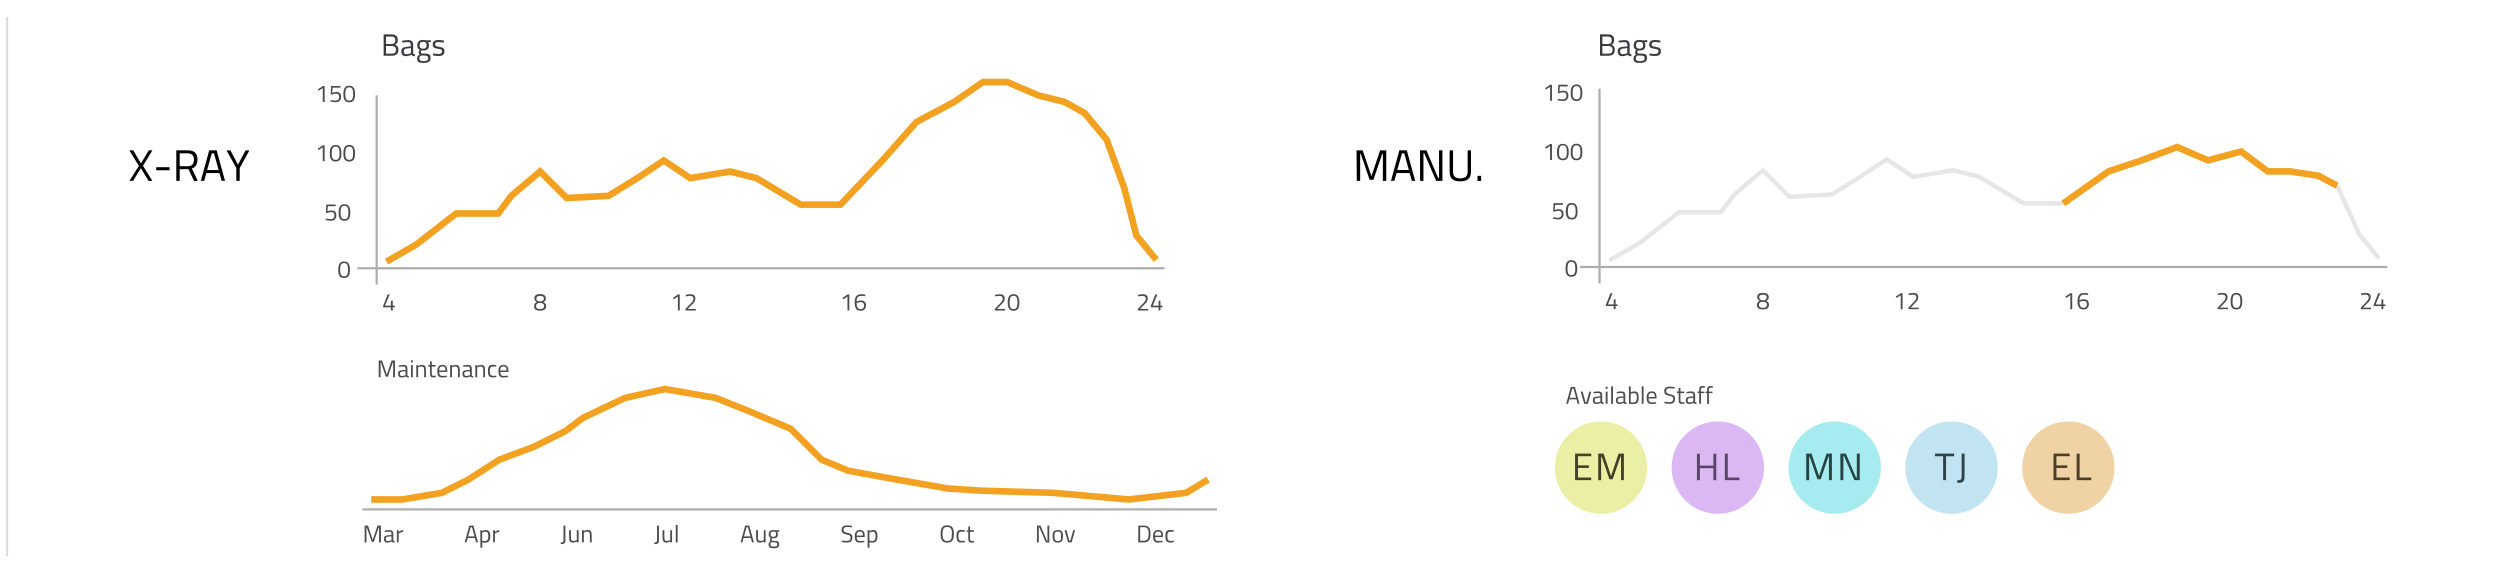
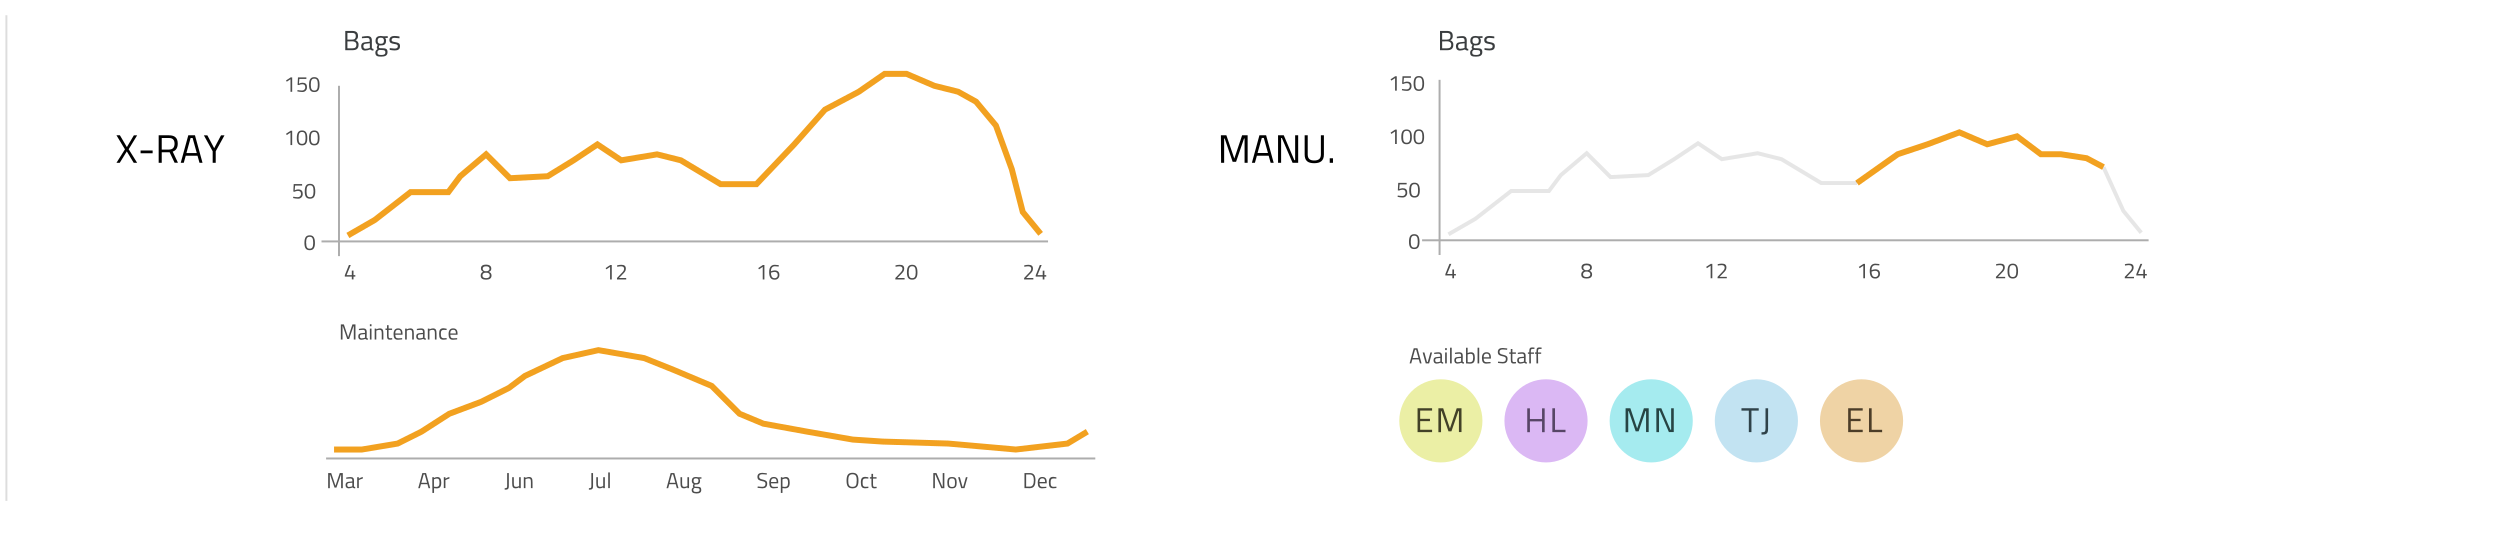
- <svg xmlns="http://www.w3.org/2000/svg" viewBox="0 0 1132 266">
+ <svg xmlns="http://www.w3.org/2000/svg" viewBox="0 0 1132 250">
  <defs>
    <clipPath id="clip-path">
      <rect x="1057.37" y="83.68" width="20.68" height="34.04" fill="none" />
    </clipPath>
    <clipPath id="clip-path-2">
      <rect x="728.24" y="70.89" width="206.04" height="47.86" fill="none" />
    </clipPath>
  </defs>
  <g style="isolation:isolate">
-     <g id="Layer_2" data-name="Layer 2">
+     <g id="Layer_2" style="transform: scale(0.9)" data-name="Layer 2">
      <g id="Layer_5" data-name="Layer 5">
        <rect x="3.22" y="1.91" width="1125.31" height="258.21" fill="rgba(0,0,0,0)" />
      </g>
      <g id="Layer_6" data-name="Layer 6">
        <line x1="3.22" y1="7.66" x2="3.22" y2="252" fill="none" stroke="#ddd" stroke-miterlimit="10" />
      </g>
      <g id="Layer_1-2" data-name="Layer 1">
        <path d="M165.1,238h1.53l2.15,6.43,2.16-6.43h1.53v7.61h-.85v-6.71h-.15l-2.21,6.43h-.95l-2.21-6.43h-.16v6.71h-.84Z" fill="#4c4c4c" />
        <path d="M178.08,244.56c0,.32.28.44.63.48l0,.65a1.69,1.69,0,0,1-1.31-.44,5.62,5.62,0,0,1-2,.44c-1,0-1.55-.57-1.55-1.68s.55-1.52,1.69-1.63l1.72-.17v-.47c0-.77-.33-1-1-1s-2.08.14-2.08.14l0-.63a13.44,13.44,0,0,1,2.16-.24c1.24,0,1.77.57,1.77,1.77ZM175.63,243c-.68.07-.94.39-.94,1s.27,1,.84,1a5.81,5.81,0,0,0,1.72-.34v-1.82Z" fill="#4c4c4c" />
        <path d="M179.71,240.08h.81v.75a6.27,6.27,0,0,1,2-.87v.83a8,8,0,0,0-2,.75v4h-.82Z" fill="#4c4c4c" />
        <path d="M212.5,238h1.85l2.09,7.61h-.84l-.55-2h-3.26l-.55,2h-.83Zm-.52,4.89h2.88l-1.15-4.17h-.57Z" fill="#4c4c4c" />
        <path d="M217.49,240.08h.82v.4A3.69,3.69,0,0,1,220,240c1.38,0,2,.85,2,2.79,0,2.16-.71,2.93-2.4,2.93a7.37,7.37,0,0,1-1.23-.12V248h-.83Zm.83,1.07v3.7a7.12,7.12,0,0,0,1.18.12c1.21,0,1.61-.62,1.61-2.21s-.47-2-1.28-2A3.57,3.57,0,0,0,218.32,241.15Z" fill="#4c4c4c" />
        <path d="M223.29,240.08h.81v.75a6.25,6.25,0,0,1,2-.87v.83a8,8,0,0,0-2,.75v4h-.82Z" fill="#4c4c4c" />
        <path d="M256,244.54c0,1.65-.64,1.83-2.09,1.83v-.76c1,0,1.24-.06,1.24-1.2V238H256Z" fill="#4c4c4c" />
        <path d="M262,240.08v5.5h-.83v-.38a3.71,3.71,0,0,1-1.63.49c-1.54,0-1.86-.72-1.86-2.74v-2.87h.83v2.86c0,1.52.13,2,1.15,2a3.37,3.37,0,0,0,1.51-.4v-4.47Z" fill="#4c4c4c" />
        <path d="M263.54,245.58v-5.5h.81v.38a4.21,4.21,0,0,1,1.71-.49c1.52,0,1.86.75,1.86,2.71v2.9h-.82V242.7c0-1.45-.16-2-1.18-2a3.83,3.83,0,0,0-1.56.4v4.47Z" fill="#4c4c4c" />
        <path d="M298.37,244.54c0,1.65-.64,1.83-2.09,1.83v-.76c1,0,1.24-.06,1.24-1.2V238h.84Z" fill="#4c4c4c" />
        <path d="M304.31,240.08v5.5h-.83v-.38a3.7,3.7,0,0,1-1.62.49c-1.55,0-1.86-.72-1.86-2.74v-2.87h.82v2.86c0,1.52.13,2,1.16,2a3.35,3.35,0,0,0,1.5-.4v-4.47Z" fill="#4c4c4c" />
        <path d="M306,237.68h.82v7.9H306Z" fill="#4c4c4c" />
        <path d="M337.42,238h1.85l2.09,7.61h-.84l-.55-2h-3.26l-.54,2h-.84Zm-.52,4.89h2.88l-1.15-4.17h-.57Z" fill="#4c4c4c" />
        <path d="M346.67,240.08v5.5h-.83v-.38a3.7,3.7,0,0,1-1.62.49c-1.54,0-1.86-.72-1.86-2.74v-2.87h.82v2.86c0,1.52.13,2,1.16,2a3.35,3.35,0,0,0,1.5-.4v-4.47Z" fill="#4c4c4c" />
        <path d="M348,246.5c0-.63.3-.93.87-1.36a.89.89,0,0,1-.31-.76,3.51,3.51,0,0,1,.38-.87,1.59,1.59,0,0,1-.87-1.66c0-1.35.83-1.88,2.05-1.88a5.91,5.91,0,0,1,1.15.14l1.63,0v.7l-1.05,0a1.43,1.43,0,0,1,.36,1.1c0,1.43-.71,1.86-2.12,1.86a5.09,5.09,0,0,1-.54,0,3.22,3.22,0,0,0-.2.62c0,.44.09.51,1.34.51,1.56,0,2.12.31,2.12,1.62s-.89,1.75-2.44,1.75C348.64,248.17,348,247.78,348,246.5Zm1.43-1c-.46.34-.61.54-.61,1,0,.76.31,1,1.56,1s1.59-.29,1.59-1-.35-.92-1.35-.92C350.24,245.53,349.44,245.47,349.44,245.47Zm2-3.62c0-.87-.34-1.21-1.27-1.21s-1.23.34-1.23,1.21.38,1.2,1.23,1.2S351.4,242.72,351.4,241.85Z" fill="#4c4c4c" />
        <path d="M385.75,238.78s-1.53-.19-2.17-.19c-1.08,0-1.65.39-1.65,1.25s.53,1.15,1.86,1.45c1.51.34,2.19.71,2.19,2.05,0,1.68-.93,2.34-2.44,2.34a20.26,20.26,0,0,1-2.41-.24l.09-.71s1.5.2,2.28.2c1.08,0,1.63-.47,1.63-1.53,0-.86-.45-1.1-1.7-1.34-1.57-.34-2.36-.72-2.36-2.17s1-2,2.45-2a19,19,0,0,1,2.3.22Z" fill="#4c4c4c" />
        <path d="M391.35,244.87l0,.64a18.93,18.93,0,0,1-2.15.18c-1.64,0-2.18-1-2.18-2.83,0-2.09.91-2.89,2.3-2.89s2.21.77,2.21,2.57l0,.63h-3.63c0,1.18.36,1.79,1.44,1.79C390.16,245,391.35,244.87,391.35,244.87Zm-.61-2.36c0-1.36-.42-1.85-1.39-1.85s-1.46.52-1.47,1.85Z" fill="#4c4c4c" />
        <path d="M392.85,240.08h.81v.4a3.74,3.74,0,0,1,1.65-.51c1.39,0,2,.85,2,2.79,0,2.16-.71,2.93-2.4,2.93a7.66,7.66,0,0,1-1.24-.12V248h-.82Zm.82,1.07v3.7a7.41,7.41,0,0,0,1.19.12c1.21,0,1.61-.62,1.61-2.21s-.47-2-1.28-2A3.64,3.64,0,0,0,393.67,241.15Z" fill="#4c4c4c" />
        <path d="M425.91,241.81c0-2.51.64-3.95,3-3.95s3,1.42,3,3.95-.65,3.88-3,3.88S425.91,244.36,425.91,241.81Zm5.13,0c0-2.06-.39-3.2-2.13-3.2s-2.14,1.13-2.14,3.2.38,3.13,2.14,3.13S431,244,431,241.81Z" fill="#4c4c4c" />
        <path d="M436.88,240.13l0,.67s-.88-.09-1.3-.09c-1.26,0-1.6.55-1.6,2,0,1.63.25,2.22,1.61,2.22.42,0,1.3-.1,1.3-.1l0,.69a14.9,14.9,0,0,1-1.52.15c-1.75,0-2.27-.8-2.27-3,0-2,.65-2.76,2.29-2.76A13.17,13.17,0,0,1,436.88,240.13Z" fill="#4c4c4c" />
        <path d="M439.23,240.79v2.63c0,1.2.07,1.54.79,1.54.31,0,1-.06,1-.06l.05.68a9.51,9.51,0,0,1-1.12.12c-1.13,0-1.52-.43-1.52-2v-2.9h-.78v-.71h.78V238.4h.82v1.68H441v.71Z" fill="#4c4c4c" />
        <path d="M469.56,238h1.58l2.92,6.86h.23V238h.83v7.61h-1.55l-3-6.87h-.21v6.87h-.84Z" fill="#4c4c4c" />
        <path d="M481.32,242.76c0,2-.5,2.93-2.36,2.93s-2.35-.92-2.35-2.93S477.22,240,479,240,481.32,240.87,481.32,242.76Zm-.85,0c0-1.53-.33-2.08-1.51-2.08s-1.51.55-1.51,2.08S477.66,245,479,245,480.47,244.33,480.47,242.76Z" fill="#4c4c4c" />
        <path d="M482.92,240.08l1.29,4.79h.41l1.33-4.79h.84l-1.55,5.5h-1.65l-1.55-5.5Z" fill="#4c4c4c" />
        <path d="M515.42,245.58V238h2.71c2.22,0,2.82,1.54,2.82,3.69s-.57,3.92-2.82,3.92Zm2.71-6.87h-1.87v6.12h1.87c1.59,0,2-1.52,2-3.17S519.72,238.71,518.13,238.71Z" fill="#4c4c4c" />
        <path d="M526.43,244.87l0,.64a18.67,18.67,0,0,1-2.15.18c-1.63,0-2.17-1-2.17-2.83,0-2.09.9-2.89,2.3-2.89s2.21.77,2.21,2.57l0,.63H523c0,1.18.37,1.79,1.44,1.79C525.23,245,526.43,244.87,526.43,244.87Zm-.62-2.36c0-1.36-.42-1.85-1.38-1.85s-1.47.52-1.48,1.85Z" fill="#4c4c4c" />
        <path d="M531.48,240.13l0,.67s-.88-.09-1.29-.09c-1.27,0-1.61.55-1.61,2,0,1.63.25,2.22,1.62,2.22.41,0,1.29-.1,1.29-.1l0,.69a15.21,15.21,0,0,1-1.53.15c-1.75,0-2.27-.8-2.27-3,0-2,.65-2.76,2.29-2.76A13.14,13.14,0,0,1,531.48,240.13Z" fill="#4c4c4c" />
        <path d="M171.48,163.21H173l2.16,6.44,2.15-6.44h1.53v7.62H178v-6.71h-.15l-2.21,6.43h-.95l-2.21-6.43h-.15v6.71h-.85Z" fill="#4c4c4c" />
        <path d="M184.46,169.8c0,.32.29.44.64.49l0,.65a1.67,1.67,0,0,1-1.31-.44,5.62,5.62,0,0,1-2,.44c-1,0-1.55-.58-1.55-1.69s.55-1.52,1.68-1.63l1.73-.16V167c0-.77-.33-1.05-1-1.05s-2.08.14-2.08.14l0-.62a12.93,12.93,0,0,1,2.16-.25c1.24,0,1.77.58,1.77,1.78ZM182,168.24c-.67.07-.94.39-.94,1s.28,1,.84,1a5.91,5.91,0,0,0,1.73-.34v-1.81Z" fill="#4c4c4c" />
        <path d="M186.09,163.13h.82v1h-.82Zm0,2.19h.82v5.51h-.82Z" fill="#4c4c4c" />
        <path d="M188.5,170.83v-5.51h.81v.39a4.15,4.15,0,0,1,1.71-.5c1.52,0,1.86.75,1.86,2.71v2.91h-.82v-2.89c0-1.45-.16-2-1.19-2a3.75,3.75,0,0,0-1.55.41v4.47Z" fill="#4c4c4c" />
        <path d="M195.5,166v2.63c0,1.2.08,1.54.8,1.54.3,0,1-.07,1-.07l.05.69a9.79,9.79,0,0,1-1.12.12c-1.13,0-1.52-.43-1.52-2V166h-.78v-.72h.78v-1.68h.81v1.68h1.75V166Z" fill="#4c4c4c" />
        <path d="M202.33,170.11l0,.65a18.93,18.93,0,0,1-2.15.18c-1.64,0-2.18-1-2.18-2.83,0-2.09.91-2.9,2.3-2.9s2.21.77,2.21,2.58l0,.63h-3.63c0,1.17.36,1.79,1.44,1.79C201.13,170.21,202.33,170.11,202.33,170.11Zm-.62-2.35c0-1.37-.42-1.85-1.39-1.85s-1.46.52-1.47,1.85Z" fill="#4c4c4c" />
        <path d="M203.82,170.83v-5.51h.81v.39a4.21,4.21,0,0,1,1.71-.5c1.52,0,1.86.75,1.86,2.71v2.91h-.82v-2.89c0-1.45-.16-2-1.18-2a3.69,3.69,0,0,0-1.55.41v4.47Z" fill="#4c4c4c" />
        <path d="M213.61,169.8c0,.32.29.44.64.49l0,.65a1.67,1.67,0,0,1-1.31-.44,5.62,5.62,0,0,1-2,.44c-1,0-1.55-.58-1.55-1.69s.55-1.52,1.68-1.63l1.73-.16V167c0-.77-.33-1.05-1-1.05s-2.08.14-2.08.14l0-.62a12.93,12.93,0,0,1,2.16-.25c1.24,0,1.77.58,1.77,1.78Zm-2.45-1.56c-.67.07-.94.39-.94,1s.28,1,.84,1a5.91,5.91,0,0,0,1.73-.34v-1.81Z" fill="#4c4c4c" />
        <path d="M215.24,170.83v-5.51h.81v.39a4.15,4.15,0,0,1,1.71-.5c1.52,0,1.86.75,1.86,2.71v2.91h-.82v-2.89c0-1.45-.16-2-1.18-2a3.76,3.76,0,0,0-1.56.41v4.47Z" fill="#4c4c4c" />
        <path d="M224.7,165.38l0,.67s-.88-.1-1.3-.1c-1.27,0-1.61.55-1.61,2s.25,2.22,1.62,2.22c.42,0,1.3-.1,1.3-.1l0,.68a14,14,0,0,1-1.53.16c-1.75,0-2.26-.81-2.26-3,0-2,.64-2.77,2.28-2.77A12.4,12.4,0,0,1,224.7,165.38Z" fill="#4c4c4c" />
        <path d="M230,170.11l0,.65a18.65,18.65,0,0,1-2.14.18c-1.64,0-2.18-1-2.18-2.83,0-2.09.9-2.9,2.3-2.9s2.21.77,2.21,2.58l0,.63h-3.63c0,1.17.36,1.79,1.44,1.79C228.8,170.21,230,170.11,230,170.11Zm-.62-2.35c0-1.37-.41-1.85-1.38-1.85s-1.46.52-1.48,1.85Z" fill="#4c4c4c" />
        <path d="M177.22,15.56c1.89,0,2.89.74,2.89,2.46a2.13,2.13,0,0,1-1.25,2.23,2.12,2.12,0,0,1,1.54,2.28c0,2-1.17,2.72-3,2.72h-3.69V15.56Zm-2.43,1v3.35h2.49c1.22,0,1.72-.58,1.72-1.74s-.59-1.61-1.82-1.61Zm0,4.28V24.3h2.57c1.18,0,1.95-.38,1.95-1.81s-1.28-1.7-2-1.7Z" fill="#3a3d3f" />
        <path d="M187.09,24c0,.4.37.56.82.61l0,.83a2.13,2.13,0,0,1-1.66-.56,7.17,7.17,0,0,1-2.53.56c-1.27,0-2-.73-2-2.14s.7-1.94,2.14-2.08L186,21v-.6c0-1-.42-1.33-1.26-1.33s-2.65.18-2.65.18l0-.8a17.4,17.4,0,0,1,2.75-.3c1.58,0,2.25.72,2.25,2.25ZM184,22c-.86.08-1.19.49-1.19,1.26s.35,1.29,1.06,1.29a7.32,7.32,0,0,0,2.2-.44V21.76Z" fill="#3a3d3f" />
        <path d="M188.85,26.43c0-.82.38-1.19,1.11-1.74a1.15,1.15,0,0,1-.39-1,4.58,4.58,0,0,1,.47-1.1,2.05,2.05,0,0,1-1.1-2.12c0-1.72,1.06-2.39,2.62-2.39a7.22,7.22,0,0,1,1.45.18l2.08-.06v.9l-1.33,0a1.85,1.85,0,0,1,.46,1.4c0,1.82-.91,2.37-2.7,2.37a5.51,5.51,0,0,1-.69-.06,4.27,4.27,0,0,0-.25.8c0,.56.11.65,1.69.65,2,0,2.7.39,2.7,2s-1.13,2.23-3.1,2.23C189.65,28.54,188.85,28.05,188.85,26.43Zm1.82-1.32c-.58.43-.78.69-.78,1.23,0,1,.41,1.32,2,1.32,1.4,0,2-.38,2-1.3s-.45-1.18-1.72-1.18C191.7,25.18,190.67,25.11,190.67,25.11Zm2.5-4.61c0-1.11-.44-1.54-1.61-1.54S190,19.39,190,20.5s.47,1.53,1.57,1.53S193.17,21.61,193.17,20.5Z" fill="#3a3d3f" />
        <path d="M201,19.27a22.51,22.51,0,0,0-2.45-.23c-.87,0-1.53.24-1.53,1.07,0,.66.34.84,1.82,1.09,1.75.3,2.41.65,2.41,2,0,1.63-1,2.18-2.72,2.18a19.53,19.53,0,0,1-2.46-.27l0-.91a23.19,23.19,0,0,0,2.32.24c1.14,0,1.76-.25,1.76-1.2,0-.73-.36-.91-1.89-1.15s-2.34-.55-2.34-2,1.25-2,2.52-2a18.43,18.43,0,0,1,2.54.26Z" fill="#3a3d3f" />
        <path d="M63.83,74l3.52-5.92H69l-4.26,7L69,81.91H67.27l-3.48-5.74-3.54,5.74H58.59l4.28-6.78-4.28-7.06h1.74Z" />
        <path d="M70.73,75.71h6.06v1.4H70.73Z" />
        <path d="M81.37,76.61v5.3H79.83V68.07H85c2.9,0,4.42,1.28,4.42,4.2,0,2-.8,3.46-2.54,4l2.66,5.62h-1.7l-2.5-5.3ZM85,69.43H81.37v5.82H85c2.08,0,2.82-1.24,2.82-3C87.79,70.37,86.89,69.43,85,69.43Z" />
        <path d="M94.73,68.07h3.36l3.8,13.84h-1.52l-1-3.56H93.45l-1,3.56H90.93ZM93.79,77H99l-2.1-7.58h-1Z" />
        <path d="M108.53,81.91H107V76.09l-4.42-8h1.74l3.44,6.48,3.44-6.48h1.74l-4.4,8Z" />
        <path d="M177,139.16h-3.52v-.66l2.07-5.19h.92l-2.1,5.1H177v-2.27h.85v2.27h.92v.75h-.92v1.42H177Z" fill="#4c4c4c" />
        <path d="M158.45,122.25c0,2.78-1,3.63-2.64,3.63s-2.65-.83-2.65-3.62c0-3,1-3.87,2.64-3.87S158.45,119.25,158.45,122.25Zm-4.41,0c0,2.28.63,2.87,1.77,2.87s1.77-.61,1.77-2.88c0-2.45-.56-3.11-1.77-3.11S154,119.78,154,122.26Z" fill="#4c4c4c" />
        <path d="M152,92.6v.77h-3.53l-.2,2.36a4.22,4.22,0,0,1,1.71-.45c1.42,0,2.31.6,2.31,2.15a2.24,2.24,0,0,1-2.43,2.53,12,12,0,0,1-2.41-.32l.1-.67a14.5,14.5,0,0,0,2.23.24,1.54,1.54,0,0,0,1.64-1.72c0-1.1-.62-1.45-1.54-1.45a4.2,4.2,0,0,0-1.73.44l-.58-.11.2-3.77Z" fill="#4c4c4c" />
        <path d="M158.62,96.34c0,2.78-1,3.63-2.65,3.63s-2.65-.83-2.65-3.62c0-3,1-3.87,2.64-3.87S158.62,93.34,158.62,96.34Zm-4.41,0c0,2.28.62,2.87,1.76,2.87s1.78-.61,1.78-2.88c0-2.45-.56-3.11-1.78-3.11S154.21,93.87,154.21,96.35Z" fill="#4c4c4c" />
        <path d="M146.22,65.77H147V73h-.85V66.71l-1.87,1.23-.38-.63Z" fill="#4c4c4c" />
        <path d="M154.61,69.51c0,2.78-1,3.63-2.64,3.63s-2.65-.83-2.65-3.62c0-3,1-3.88,2.64-3.88S154.61,66.51,154.61,69.51Zm-4.41,0c0,2.27.63,2.87,1.77,2.87s1.77-.61,1.77-2.88c0-2.45-.56-3.11-1.77-3.11S150.2,67,150.2,69.52Z" fill="#4c4c4c" />
        <path d="M160.77,69.51c0,2.78-1,3.63-2.64,3.63s-2.65-.83-2.65-3.62c0-3,1-3.88,2.64-3.88S160.77,66.51,160.77,69.51Zm-4.41,0c0,2.27.63,2.87,1.77,2.87s1.77-.61,1.77-2.88c0-2.45-.56-3.11-1.77-3.11S156.36,67,156.36,69.52Z" fill="#4c4c4c" />
        <path d="M146.22,38.94H147V46.2h-.85V39.88l-1.87,1.23-.38-.63Z" fill="#4c4c4c" />
        <path d="M154.14,38.94v.77h-3.53l-.2,2.36a4.22,4.22,0,0,1,1.71-.45c1.41,0,2.31.59,2.31,2.15A2.24,2.24,0,0,1,152,46.29a12.33,12.33,0,0,1-2.41-.31l.1-.68a14.14,14.14,0,0,0,2.24.25,1.54,1.54,0,0,0,1.64-1.72c0-1.1-.62-1.45-1.54-1.45a4.14,4.14,0,0,0-1.73.44l-.58-.11.19-3.77Z" fill="#4c4c4c" />
        <path d="M160.77,42.68c0,2.78-1,3.63-2.64,3.63s-2.65-.83-2.65-3.62c0-3,1-3.88,2.64-3.88S160.77,39.68,160.77,42.68Zm-4.41,0c0,2.27.63,2.87,1.77,2.87s1.77-.61,1.77-2.88c0-2.45-.56-3.11-1.77-3.11S156.36,40.21,156.36,42.69Z" fill="#4c4c4c" />
        <path d="M247.17,135.1a1.61,1.61,0,0,1-1.21,1.69,1.83,1.83,0,0,1,1.33,1.83c0,1.59-1.24,2.08-2.75,2.08s-2.7-.45-2.7-2a2,2,0,0,1,1.25-2,1.67,1.67,0,0,1-1.13-1.7c0-1.26,1-1.88,2.58-1.88S247.17,133.82,247.17,135.1Zm-.79,3.43c0-.85-.56-1.12-1.28-1.33h-1.16c-.76.21-1.2.58-1.2,1.4,0,1,.77,1.33,1.8,1.33S246.38,139.6,246.38,138.53Zm-3.52-3.34c0,.67.36,1,1.08,1.27h1.16c.74-.24,1.17-.59,1.17-1.26,0-.87-.65-1.22-1.71-1.22S242.86,134.32,242.86,135.19Z" fill="#4c4c4c" />
        <path d="M307,133.33h.79v7.26h-.85v-6.32l-1.87,1.24-.38-.64Z" fill="#4c4c4c" />
        <path d="M310.41,140.59v-.72l2.12-2.23c.91-.93,1.47-1.53,1.47-2.39s-.54-1.27-1.59-1.27a10.68,10.68,0,0,0-1.88.24l-.07-.71a9.08,9.08,0,0,1,2.11-.29c1.53,0,2.3.58,2.3,1.95,0,1.08-.5,1.72-1.52,2.71l-1.94,2h3.64v.74Z" fill="#4c4c4c" />
        <path d="M383.79,133.33h.79v7.26h-.84v-6.32l-1.87,1.24-.39-.64Z" fill="#4c4c4c" />
        <path d="M391.77,134.1a17.09,17.09,0,0,0-1.92-.13c-1.26,0-2,.9-2,2.5a6.53,6.53,0,0,1,1.82-.43c1.6,0,2.44.73,2.44,2.26a2.24,2.24,0,0,1-2.54,2.4c-1.81,0-2.6-1.42-2.6-3.77,0-2.63,1.12-3.71,2.84-3.71a14,14,0,0,1,2,.18Zm-3.89,3.12c0,1.55.48,2.73,1.73,2.73a1.49,1.49,0,0,0,1.66-1.65c0-1-.6-1.5-1.62-1.5A5.09,5.09,0,0,0,387.88,137.22Z" fill="#4c4c4c" />
        <path d="M450.46,140.59v-.72l2.13-2.23c.9-.93,1.46-1.53,1.46-2.39s-.54-1.27-1.59-1.27a10.68,10.68,0,0,0-1.88.24l-.06-.71a8.94,8.94,0,0,1,2.1-.29c1.53,0,2.3.58,2.3,1.95,0,1.08-.5,1.72-1.52,2.71l-1.94,2h3.65v.74Z" fill="#4c4c4c" />
        <path d="M461.58,137.07c0,2.78-1,3.63-2.64,3.63s-2.65-.83-2.65-3.62c0-3,1-3.87,2.64-3.87S461.58,134.08,461.58,137.07Zm-4.41,0c0,2.28.63,2.87,1.77,2.87s1.77-.6,1.77-2.88c0-2.44-.56-3.1-1.77-3.1S457.17,134.6,457.17,137.08Z" fill="#4c4c4c" />
        <path d="M515.24,140.59v-.72l2.12-2.23c.91-.93,1.47-1.53,1.47-2.39s-.54-1.27-1.59-1.27a10.68,10.68,0,0,0-1.88.24l-.07-.71a9.08,9.08,0,0,1,2.11-.29c1.53,0,2.3.58,2.3,1.95,0,1.08-.5,1.72-1.52,2.71l-1.94,2h3.64v.74Z" fill="#4c4c4c" />
        <path d="M524.6,139.17h-3.52v-.66l2.07-5.18h.92l-2.1,5.09h2.63v-2.26h.85v2.26h.92v.75h-.92v1.42h-.85Z" fill="#4c4c4c" />
        <line x1="170.55" y1="43.16" x2="170.55" y2="128.86" fill="none" stroke="#adadad" stroke-miterlimit="10" />
        <line x1="527.28" y1="121.46" x2="161.75" y2="121.46" fill="none" stroke="#adadad" stroke-miterlimit="10" />
        <line x1="551.06" y1="230.66" x2="164.06" y2="230.66" fill="none" stroke="#adadad" stroke-miterlimit="10" />
        <polyline points="168.06 226.16 182.06 226.16 200.06 223.16 212.06 217.16 226.06 208.16 242.06 202.16 256.06 195.16 264.06 189.16 283.06 180.16 301.06 176.16 324.06 180.16 339.06 186.16 358.06 194.16 372.06 208.16 384.06 213.16 406.06 217.16 429.06 221.16 444.06 222.16 477.06 223.16 511.06 226.16 537.06 223.16 547.06 217.16" fill="none" stroke="#f2a120" stroke-miterlimit="10" stroke-width="3" />
        <path d="M711.27,175.21h1.85l2.09,7.62h-.83l-.56-2h-3.25l-.55,2h-.84Zm-.52,4.9h2.89l-1.16-4.17h-.57Z" fill="#4c4c4c" />
        <path d="M716.63,177.32l1.29,4.79h.4l1.33-4.79h.85L719,182.83H717.3l-1.55-5.51Z" fill="#4c4c4c" />
        <path d="M725.44,181.8c0,.32.29.44.64.49l0,.65a1.66,1.66,0,0,1-1.3-.44,5.62,5.62,0,0,1-2,.44c-1,0-1.55-.58-1.55-1.69s.54-1.52,1.68-1.63l1.73-.16V179c0-.77-.33-1.05-1-1.05s-2.09.14-2.09.14l0-.62a12.93,12.93,0,0,1,2.16-.25c1.24,0,1.77.58,1.77,1.78ZM723,180.24c-.68.07-.94.39-.94,1s.28,1,.84,1a5.91,5.91,0,0,0,1.73-.34v-1.81Z" fill="#4c4c4c" />
        <path d="M727.07,175.13h.82v1h-.82Zm0,2.19h.82v5.51h-.82Z" fill="#4c4c4c" />
        <path d="M729.54,174.93h.83v7.9h-.83Z" fill="#4c4c4c" />
        <path d="M735.9,181.8c0,.32.29.44.64.49l0,.65a1.67,1.67,0,0,1-1.31-.44,5.62,5.62,0,0,1-2,.44c-1,0-1.55-.58-1.55-1.69s.54-1.52,1.68-1.63l1.73-.16V179c0-.77-.33-1.05-1-1.05s-2.08.14-2.08.14l0-.62a12.93,12.93,0,0,1,2.16-.25c1.24,0,1.77.58,1.77,1.78Zm-2.45-1.56c-.67.07-.94.39-.94,1s.28,1,.84,1a5.91,5.91,0,0,0,1.73-.34v-1.81Z" fill="#4c4c4c" />
        <path d="M742,180c0,2.19-.59,2.95-2.59,2.95-.66,0-1.84-.13-1.84-.13v-7.88h.81v2.67a4.52,4.52,0,0,1,1.62-.39C741.46,177.21,742,178,742,180Zm-.83,0c0-1.42-.29-2-1.26-2a4.61,4.61,0,0,0-1.53.32v3.87s.72.06,1,.06C740.86,182.2,741.13,181.53,741.13,180Z" fill="#4c4c4c" />
        <path d="M743.38,174.93h.83v7.9h-.83Z" fill="#4c4c4c" />
        <path d="M749.91,182.11l0,.65a18.93,18.93,0,0,1-2.15.18c-1.64,0-2.18-1-2.18-2.83,0-2.09.91-2.9,2.3-2.9s2.21.77,2.21,2.58l0,.63h-3.63c0,1.17.36,1.79,1.44,1.79C748.71,182.21,749.91,182.11,749.91,182.11Zm-.61-2.35c0-1.37-.42-1.85-1.39-1.85s-1.46.52-1.47,1.85Z" fill="#4c4c4c" />
        <path d="M758.24,176s-1.53-.19-2.17-.19c-1.07,0-1.65.38-1.65,1.24s.53,1.16,1.86,1.46c1.52.34,2.19.71,2.19,2,0,1.68-.92,2.34-2.43,2.34a20.26,20.26,0,0,1-2.41-.24l.09-.7s1.5.2,2.28.2c1.07,0,1.63-.48,1.63-1.53,0-.86-.46-1.1-1.7-1.35-1.57-.34-2.36-.71-2.36-2.16s1-2,2.45-2a19,19,0,0,1,2.3.22Z" fill="#4c4c4c" />
        <path d="M760.89,178v2.63c0,1.2.08,1.54.79,1.54.31,0,1-.07,1-.07l.06.69a9.79,9.79,0,0,1-1.12.12c-1.14,0-1.52-.43-1.52-2V178h-.78v-.72h.78v-1.68h.81v1.68h1.75V178Z" fill="#4c4c4c" />
        <path d="M767.54,181.8c0,.32.28.44.63.49l0,.65a1.69,1.69,0,0,1-1.31-.44,5.62,5.62,0,0,1-2,.44c-1,0-1.55-.58-1.55-1.69s.55-1.52,1.68-1.63l1.73-.16V179c0-.77-.33-1.05-1-1.05s-2.08.14-2.08.14l0-.62a12.93,12.93,0,0,1,2.16-.25c1.24,0,1.77.58,1.77,1.78Zm-2.46-1.56c-.67.07-.93.39-.93,1s.27,1,.83,1a5.82,5.82,0,0,0,1.73-.34v-1.81Z" fill="#4c4c4c" />
        <path d="M770.22,182.83h-.83V178h-.69v-.72h.69v-.49c0-1.58.41-2,1.49-2,.37,0,1.11.07,1.11.07v.69s-.62,0-1,0c-.61,0-.81.27-.81,1.29v.48h1.59V178h-1.59Z" fill="#4c4c4c" />
        <path d="M773.86,182.83H773V178h-.7v-.72h.7v-.49c0-1.58.4-2,1.48-2,.37,0,1.11.07,1.11.07v.69s-.62,0-1,0c-.61,0-.81.27-.81,1.29v.48h1.6V178h-1.6Z" fill="#4c4c4c" />
        <path d="M728,15.56c1.89,0,2.89.74,2.89,2.46a2.14,2.14,0,0,1-1.25,2.23,2.13,2.13,0,0,1,1.54,2.28c0,2-1.18,2.72-3,2.72h-3.7V15.56Zm-2.44,1v3.35h2.5c1.22,0,1.72-.58,1.72-1.74s-.59-1.61-1.82-1.61Zm0,4.28V24.3h2.58c1.18,0,2-.38,2-1.81s-1.28-1.7-2-1.7Z" fill="#3a3d3f" />
        <path d="M737.89,24c0,.4.37.56.81.61l0,.83a2.13,2.13,0,0,1-1.66-.56,7.24,7.24,0,0,1-2.53.56c-1.27,0-2-.73-2-2.14s.7-1.94,2.14-2.08l2.2-.21v-.6c0-1-.42-1.33-1.26-1.33s-2.65.18-2.65.18l0-.8a17.4,17.4,0,0,1,2.75-.3c1.58,0,2.25.72,2.25,2.25Zm-3.12-2c-.86.08-1.19.49-1.19,1.26s.35,1.29,1.06,1.29a7.32,7.32,0,0,0,2.2-.44V21.76Z" fill="#3a3d3f" />
        <path d="M739.65,26.43c0-.82.38-1.19,1.11-1.74a1.15,1.15,0,0,1-.39-1,4.58,4.58,0,0,1,.47-1.1,2,2,0,0,1-1.1-2.12c0-1.72,1.06-2.39,2.62-2.39a7.22,7.22,0,0,1,1.45.18l2.08-.06v.9l-1.34,0a1.81,1.81,0,0,1,.47,1.4c0,1.82-.91,2.37-2.71,2.37a5.36,5.36,0,0,1-.68-.06,4.27,4.27,0,0,0-.25.8c0,.56.11.65,1.69.65,2,0,2.7.39,2.7,2s-1.13,2.23-3.11,2.23C740.45,28.54,739.65,28.05,739.65,26.43Zm1.82-1.32c-.59.43-.78.69-.78,1.23,0,1,.41,1.32,2,1.32,1.4,0,2-.38,2-1.3s-.45-1.18-1.72-1.18C742.5,25.18,741.47,25.11,741.47,25.11ZM744,20.5c0-1.11-.44-1.54-1.61-1.54s-1.57.43-1.57,1.54.47,1.53,1.57,1.53S744,21.61,744,20.5Z" fill="#3a3d3f" />
        <path d="M751.81,19.27a22.51,22.51,0,0,0-2.45-.23c-.87,0-1.53.24-1.53,1.07,0,.66.34.84,1.82,1.09,1.75.3,2.41.65,2.41,2,0,1.63-1,2.18-2.72,2.18a19.53,19.53,0,0,1-2.46-.27l0-.91s1.6.24,2.31.24c1.15,0,1.77-.25,1.77-1.2,0-.73-.37-.91-1.89-1.15s-2.34-.55-2.34-2,1.25-2,2.52-2a18.43,18.43,0,0,1,2.54.26Z" fill="#3a3d3f" />
        <path d="M614.25,68.07H617L621,79.77l3.92-11.7h2.78V81.91h-1.54V69.71h-.28l-4,11.7h-1.72l-4-11.7h-.28v12.2h-1.54Z" />
        <path d="M633.63,68.07H637l3.8,13.84h-1.52l-1-3.56h-5.92l-1,3.56h-1.52Zm-.94,8.9h5.24l-2.1-7.58h-1Z" />
        <path d="M643,68.07h2.88l5.3,12.48h.42V68.07h1.52V81.91h-2.82l-5.38-12.48h-.38V81.91H643Z" />
        <path d="M661.17,80.75c2.16,0,3.38-.84,3.38-3V68.07h1.52v9.64c0,3.16-1.74,4.4-4.9,4.4s-4.78-1.22-4.78-4.4V68.07h1.54v9.68C657.93,79.91,659.13,80.75,661.17,80.75Z" />
        <path d="M669,79.63h1.64v2.28H669Z" />
        <path d="M730.69,138.59h-3.52v-.66l2.07-5.18h.93l-2.11,5.09h2.63v-2.26h.85v2.26h.92v.75h-.92V140h-.85Z" fill="#4c4c4c" />
        <path d="M714.17,121.68c0,2.78-1,3.63-2.64,3.63s-2.65-.82-2.65-3.62c0-3,1-3.87,2.64-3.87S714.17,118.69,714.17,121.68Zm-4.41,0c0,2.28.62,2.87,1.77,2.87s1.77-.6,1.77-2.88c0-2.44-.56-3.1-1.77-3.1S709.76,119.22,709.76,121.69Z" fill="#4c4c4c" />
        <path d="M707.7,92v.77h-3.53l-.2,2.37a4.14,4.14,0,0,1,1.7-.46c1.42,0,2.31.6,2.31,2.15a2.24,2.24,0,0,1-2.43,2.53,12,12,0,0,1-2.41-.32l.1-.67a14.71,14.71,0,0,0,2.24.24,1.53,1.53,0,0,0,1.64-1.71c0-1.1-.62-1.46-1.55-1.46a4.13,4.13,0,0,0-1.72.44l-.59-.11.2-3.77Z" fill="#4c4c4c" />
        <path d="M714.33,95.77c0,2.78-1,3.63-2.64,3.63S709,98.58,709,95.78c0-3,1-3.87,2.64-3.87S714.33,92.78,714.33,95.77Zm-4.41,0c0,2.28.63,2.87,1.77,2.87s1.77-.6,1.77-2.88c0-2.44-.56-3.1-1.77-3.1S709.92,93.31,709.92,95.78Z" fill="#4c4c4c" />
        <path d="M701.93,65.2h.8v7.26h-.85V66.15L700,67.38l-.39-.64Z" fill="#4c4c4c" />
        <path d="M710.33,68.94c0,2.78-1,3.63-2.64,3.63S705,71.75,705,69c0-3,1-3.87,2.64-3.87S710.33,66,710.33,68.94Zm-4.41,0c0,2.28.62,2.87,1.77,2.87s1.77-.6,1.77-2.88c0-2.44-.56-3.1-1.77-3.1S705.92,66.48,705.92,69Z" fill="#4c4c4c" />
        <path d="M716.49,68.94c0,2.78-1,3.63-2.64,3.63s-2.65-.82-2.65-3.62c0-3,1-3.87,2.64-3.87S716.49,66,716.49,68.94Zm-4.41,0c0,2.28.62,2.87,1.77,2.87s1.77-.6,1.77-2.88c0-2.44-.56-3.1-1.77-3.1S712.08,66.48,712.08,69Z" fill="#4c4c4c" />
        <path d="M701.93,38.37h.8v7.26h-.85V39.32L700,40.55l-.39-.64Z" fill="#4c4c4c" />
        <path d="M709.85,38.37v.77h-3.53l-.19,2.37a4.08,4.08,0,0,1,1.7-.46c1.42,0,2.31.6,2.31,2.15a2.24,2.24,0,0,1-2.43,2.53,12,12,0,0,1-2.41-.32l.1-.67a14.5,14.5,0,0,0,2.23.24,1.53,1.53,0,0,0,1.64-1.71c0-1.1-.61-1.46-1.54-1.46a4.2,4.2,0,0,0-1.73.44l-.58-.11.2-3.77Z" fill="#4c4c4c" />
        <path d="M716.49,42.11c0,2.78-1,3.63-2.64,3.63s-2.65-.82-2.65-3.62c0-3,1-3.87,2.64-3.87S716.49,39.12,716.49,42.11Zm-4.41,0c0,2.28.62,2.87,1.77,2.87s1.77-.6,1.77-2.88c0-2.44-.56-3.1-1.77-3.1S712.08,39.65,712.08,42.12Z" fill="#4c4c4c" />
        <path d="M800.89,134.53a1.62,1.62,0,0,1-1.21,1.7,1.82,1.82,0,0,1,1.32,1.82c0,1.6-1.23,2.08-2.74,2.08s-2.71-.45-2.71-1.95a1.93,1.93,0,0,1,1.26-2,1.7,1.7,0,0,1-1.14-1.71c0-1.25,1-1.88,2.59-1.88S800.89,133.26,800.89,134.53ZM800.1,138c0-.85-.56-1.13-1.29-1.34h-1.15c-.76.21-1.2.59-1.2,1.4,0,1,.77,1.33,1.8,1.33S800.1,139,800.1,138Zm-3.52-3.35c0,.67.36,1,1.08,1.28h1.15c.75-.24,1.18-.6,1.18-1.27,0-.87-.65-1.22-1.72-1.22S796.58,133.75,796.58,134.62Z" fill="#4c4c4c" />
        <path d="M860.69,132.76h.8V140h-.85v-6.31l-1.87,1.23-.39-.64Z" fill="#4c4c4c" />
        <path d="M864.13,140v-.71l2.12-2.23c.9-.94,1.46-1.53,1.46-2.39s-.54-1.28-1.58-1.28a10.52,10.52,0,0,0-1.88.24l-.07-.7a8.77,8.77,0,0,1,2.1-.3c1.53,0,2.3.59,2.3,1.95,0,1.09-.49,1.73-1.52,2.72l-1.93,2h3.64V140Z" fill="#4c4c4c" />
        <path d="M937.51,132.76h.79V140h-.85v-6.31l-1.87,1.23-.38-.64Z" fill="#4c4c4c" />
        <path d="M945.48,133.53a17,17,0,0,0-1.91-.13c-1.27,0-2,.9-2,2.51a6.07,6.07,0,0,1,1.81-.43c1.61,0,2.45.73,2.45,2.26a2.24,2.24,0,0,1-2.54,2.39c-1.81,0-2.6-1.42-2.6-3.77,0-2.63,1.11-3.71,2.84-3.71a13.46,13.46,0,0,1,2,.19Zm-3.88,3.13c0,1.55.47,2.72,1.73,2.72a1.49,1.49,0,0,0,1.66-1.64c0-1-.61-1.5-1.62-1.5A5,5,0,0,0,941.6,136.66Z" fill="#4c4c4c" />
        <path d="M1004.18,140v-.71l2.12-2.23c.9-.94,1.46-1.53,1.46-2.39s-.53-1.28-1.58-1.28a10.68,10.68,0,0,0-1.88.24l-.07-.7a8.77,8.77,0,0,1,2.1-.3c1.53,0,2.3.59,2.3,1.95,0,1.09-.49,1.73-1.51,2.72l-1.94,2h3.64V140Z" fill="#4c4c4c" />
        <path d="M1015.3,136.5c0,2.79-1,3.63-2.64,3.63s-2.65-.82-2.65-3.62c0-3,1-3.87,2.64-3.87S1015.3,133.51,1015.3,136.5Zm-4.41,0c0,2.28.63,2.87,1.77,2.87s1.77-.6,1.77-2.88c0-2.44-.56-3.1-1.77-3.1S1010.89,134,1010.89,136.51Z" fill="#4c4c4c" />
        <path d="M1069,140v-.71l2.12-2.23c.9-.94,1.46-1.53,1.46-2.39s-.54-1.28-1.58-1.28a10.52,10.52,0,0,0-1.88.24l-.07-.7a8.77,8.77,0,0,1,2.1-.3c1.53,0,2.3.59,2.3,1.95,0,1.09-.49,1.73-1.52,2.72l-1.93,2h3.64V140Z" fill="#4c4c4c" />
        <path d="M1078.32,138.6h-3.52v-.66l2.07-5.18h.92l-2.1,5.1h2.63v-2.27h.84v2.27h.93v.74h-.93V140h-.84Z" fill="#4c4c4c" />
        <line x1="724.26" y1="40.16" x2="724.26" y2="128.3" fill="none" stroke="#adadad" stroke-miterlimit="10" />
        <line x1="1080.99" y1="120.89" x2="715.47" y2="120.89" fill="none" stroke="#adadad" stroke-miterlimit="10" />
        <circle cx="724.91" cy="211.74" r="20.92" fill="#ebefa5" />
        <path d="M713.19,205.39h7.31v1.18h-6v4.15h4.93v1.16h-4.93v4.34h6v1.19h-7.31Z" fill="#424127" />
        <path d="M723.67,205.39h2.41l3.4,10.16,3.41-10.16h2.41v12H734v-10.6h-.24L730.23,217h-1.49l-3.49-10.16H725v10.6h-1.33Z" fill="#424127" />
        <circle cx="777.82" cy="211.74" r="20.92" fill="#dbb8f4" />
        <path d="M775.82,212h-6.11v5.44h-1.34v-12h1.34v5.38h6.11v-5.38h1.32v12h-1.32Z" fill="#574666" />
        <path d="M781,217.41v-12h1.34v10.82h5.28v1.2Z" fill="#574666" />
        <circle cx="830.74" cy="211.74" r="20.92" fill="#a5ebef" />
        <path d="M817.85,205.39h2.41l3.41,10.16,3.4-10.16h2.41v12h-1.33v-10.6h-.25L824.41,217h-1.49l-3.49-10.16h-.24v10.6h-1.34Z" fill="#274444" />
        <path d="M833.31,205.39h2.5l4.6,10.83h.36V205.39h1.32v12h-2.44L835,206.57h-.33v10.84h-1.33Z" fill="#274444" />
        <circle cx="883.65" cy="211.74" r="20.92" fill="#c2e3f2" />
        <path d="M876.15,205.39h8.68v1.2h-3.66v10.82h-1.32V206.59h-3.7Z" fill="#2f4249" />
        <path d="M889.54,215.76c0,2.6-1,2.9-3.3,2.9v-1.2c1.58,0,2-.11,2-1.9V205.39h1.32Z" fill="#2f4249" />
        <circle cx="936.56" cy="211.74" r="20.92" fill="#efd3a5" />
        <path d="M929.83,205.39h7.32v1.18h-6v4.15h4.93v1.16h-4.93v4.34h6v1.19h-7.32Z" fill="#4c3d28" />
        <path d="M940.31,217.41v-12h1.34v10.82h5.27v1.2Z" fill="#4c3d28" />
        <polyline points="175.02 118.46 188.56 110.66 206.56 96.66 225.56 96.66 231.56 88.66 244.56 77.66 256.56 89.66 275.56 88.66 288.56 80.66 300.56 72.66 312.56 80.66 330.56 77.66 342.56 80.66 362.56 92.66 380.56 92.66 399.56 72.66 415.06 55.16 432.06 46.16 445.06 37.16 456.06 37.16 470.06 43.16 482.06 46.16 491.06 51.16 501.06 63.16 509.06 85.16 514.56 106.66 523.56 117.66" fill="none" stroke="#f2a120" stroke-miterlimit="10" stroke-width="3" />
        <g opacity="0.1">
          <g clip-path="url(#clip-path)">
            <polyline points="1058.28 84.09 1068.28 106.09 1077.28 117.09" fill="none" stroke="#000" stroke-width="2" />
          </g>
        </g>
        <polyline points="934.28 92.09 954.78 77.59 969.78 72.59 985.78 66.59 999.78 72.59 1014.78 68.59 1026.78 77.59 1036.78 77.59 1049.78 79.59 1058.28 84.09" fill="none" stroke="#f2a120" stroke-miterlimit="10" stroke-width="3" />
        <g opacity="0.1">
          <g clip-path="url(#clip-path-2)">
            <polyline points="728.73 117.89 742.28 110.09 760.28 96.09 779.28 96.09 785.28 88.09 798.28 77.09 810.28 89.09 829.28 88.09 842.28 80.09 854.28 72.09 866.28 80.09 884.28 77.09 896.28 80.09 916.28 92.09 934.28 92.09" fill="none" stroke="#000" stroke-width="2" />
          </g>
        </g>
      </g>
    </g>
  </g>
</svg>
